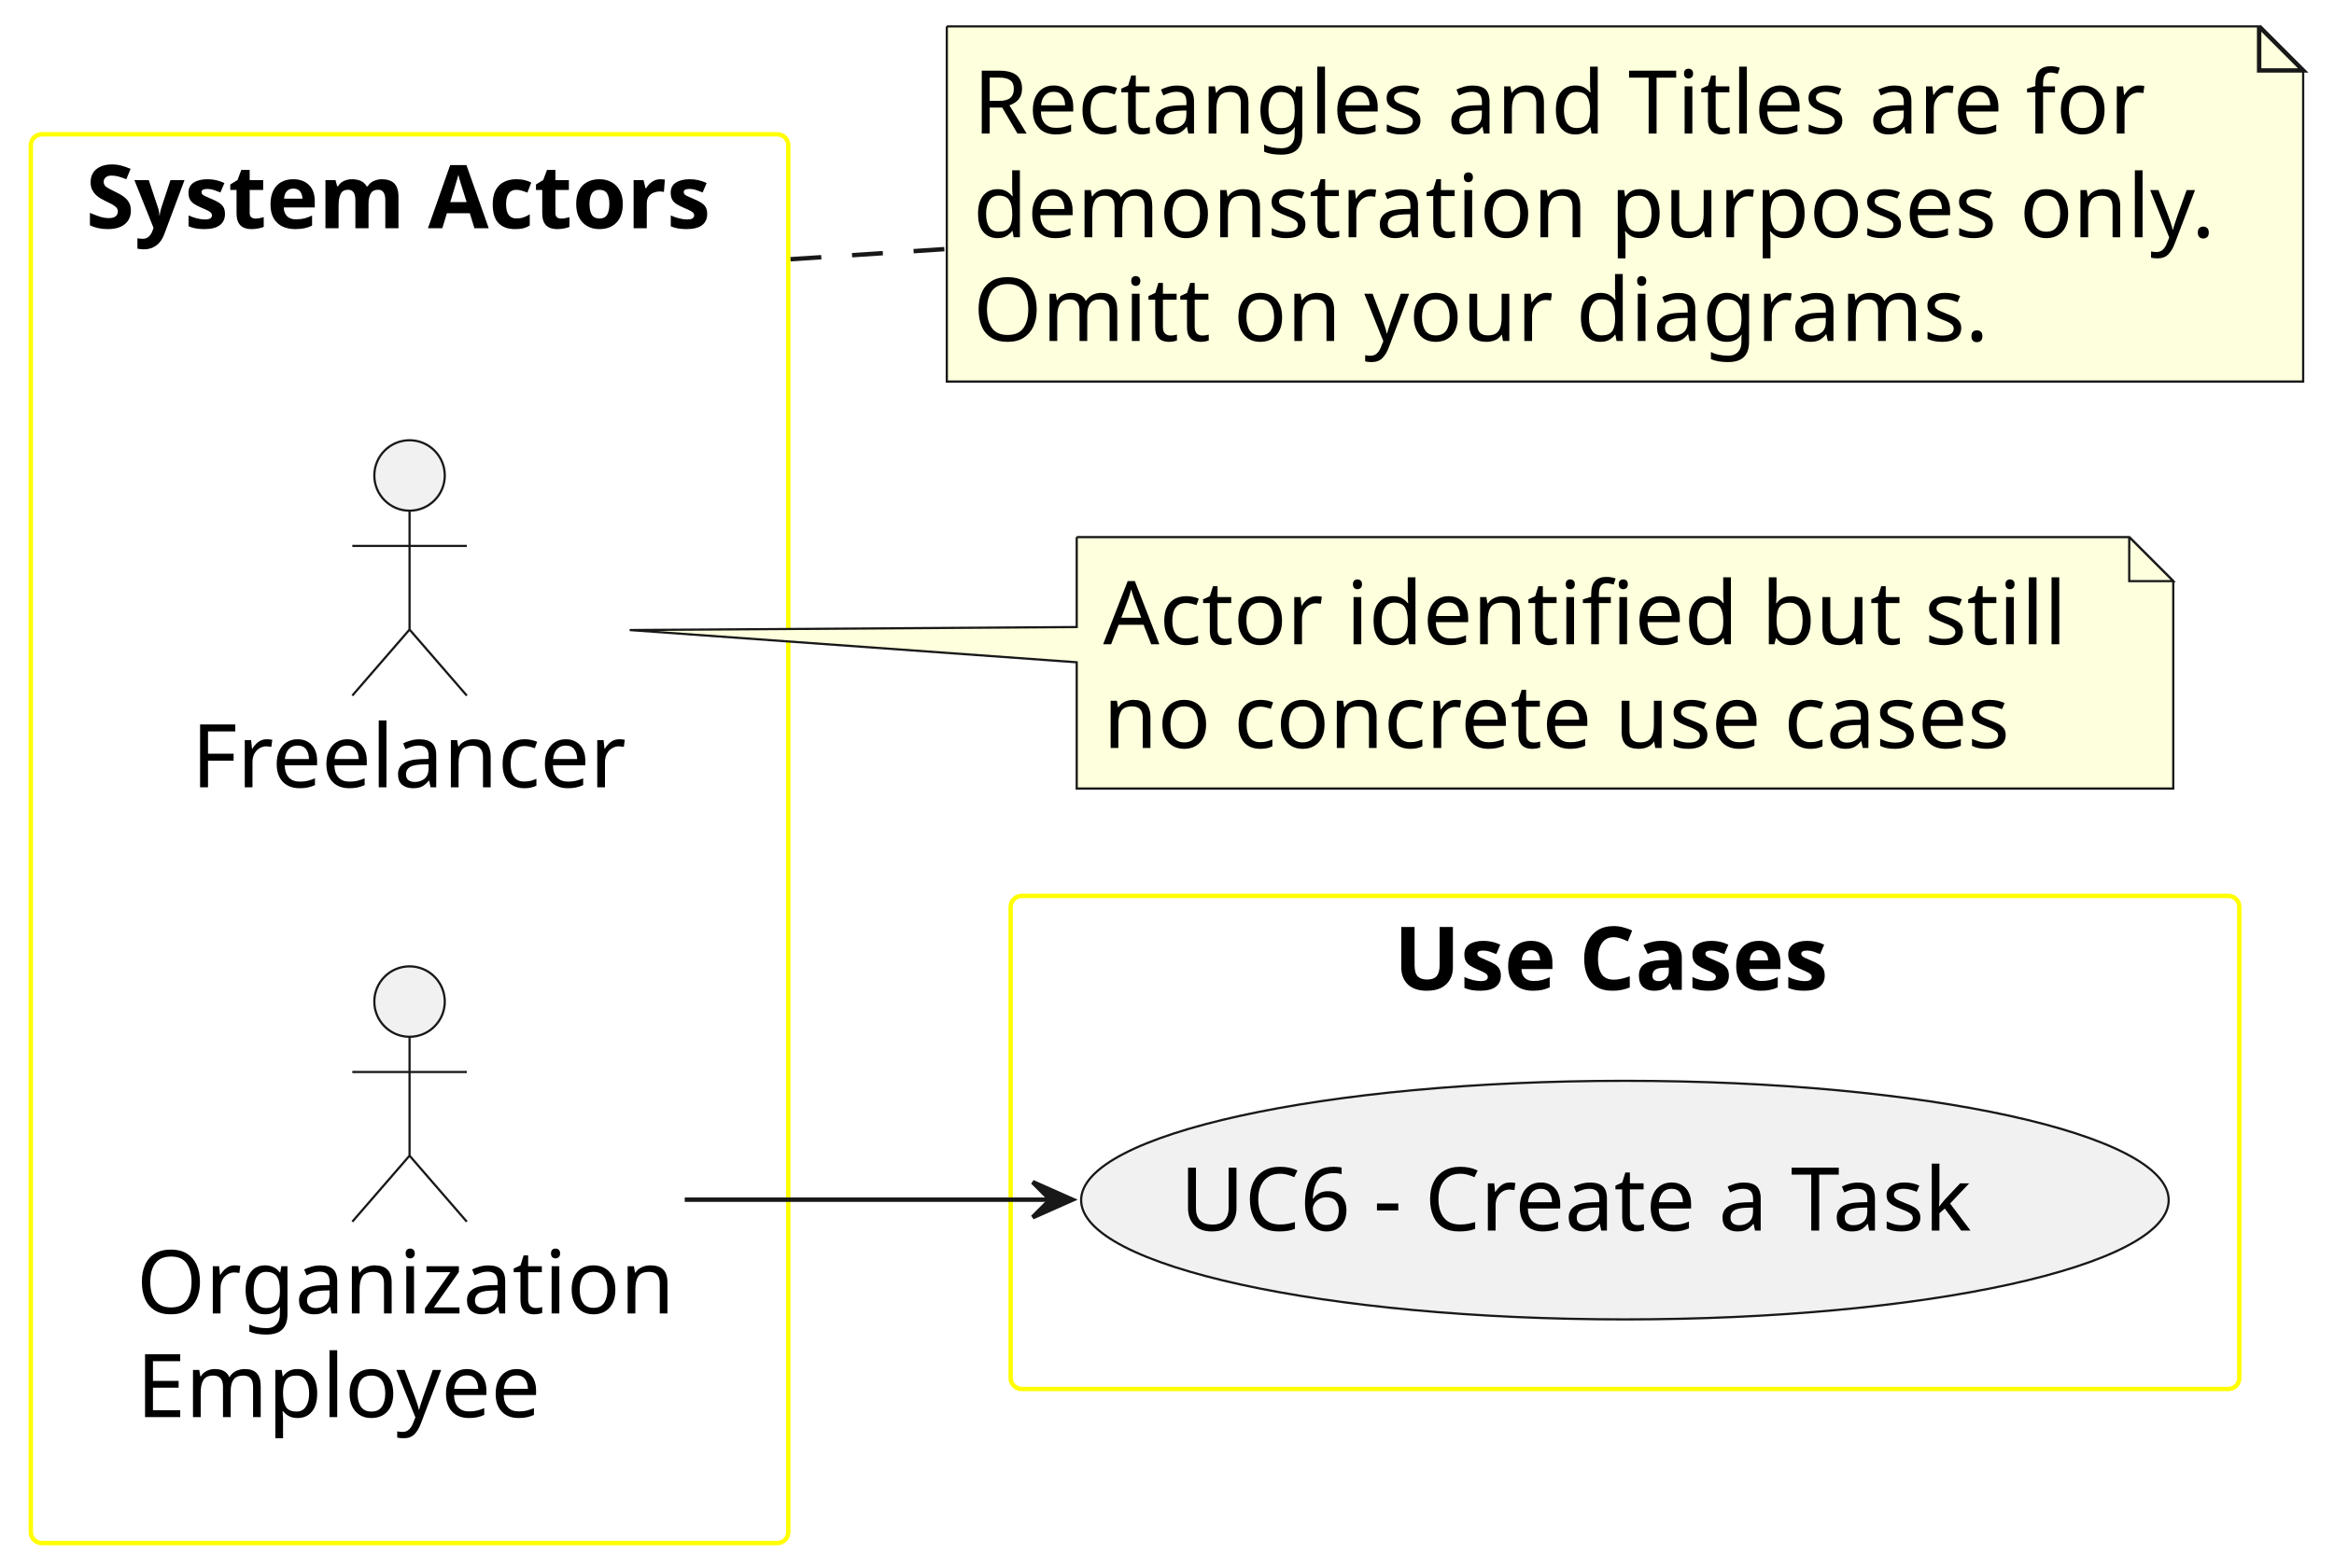
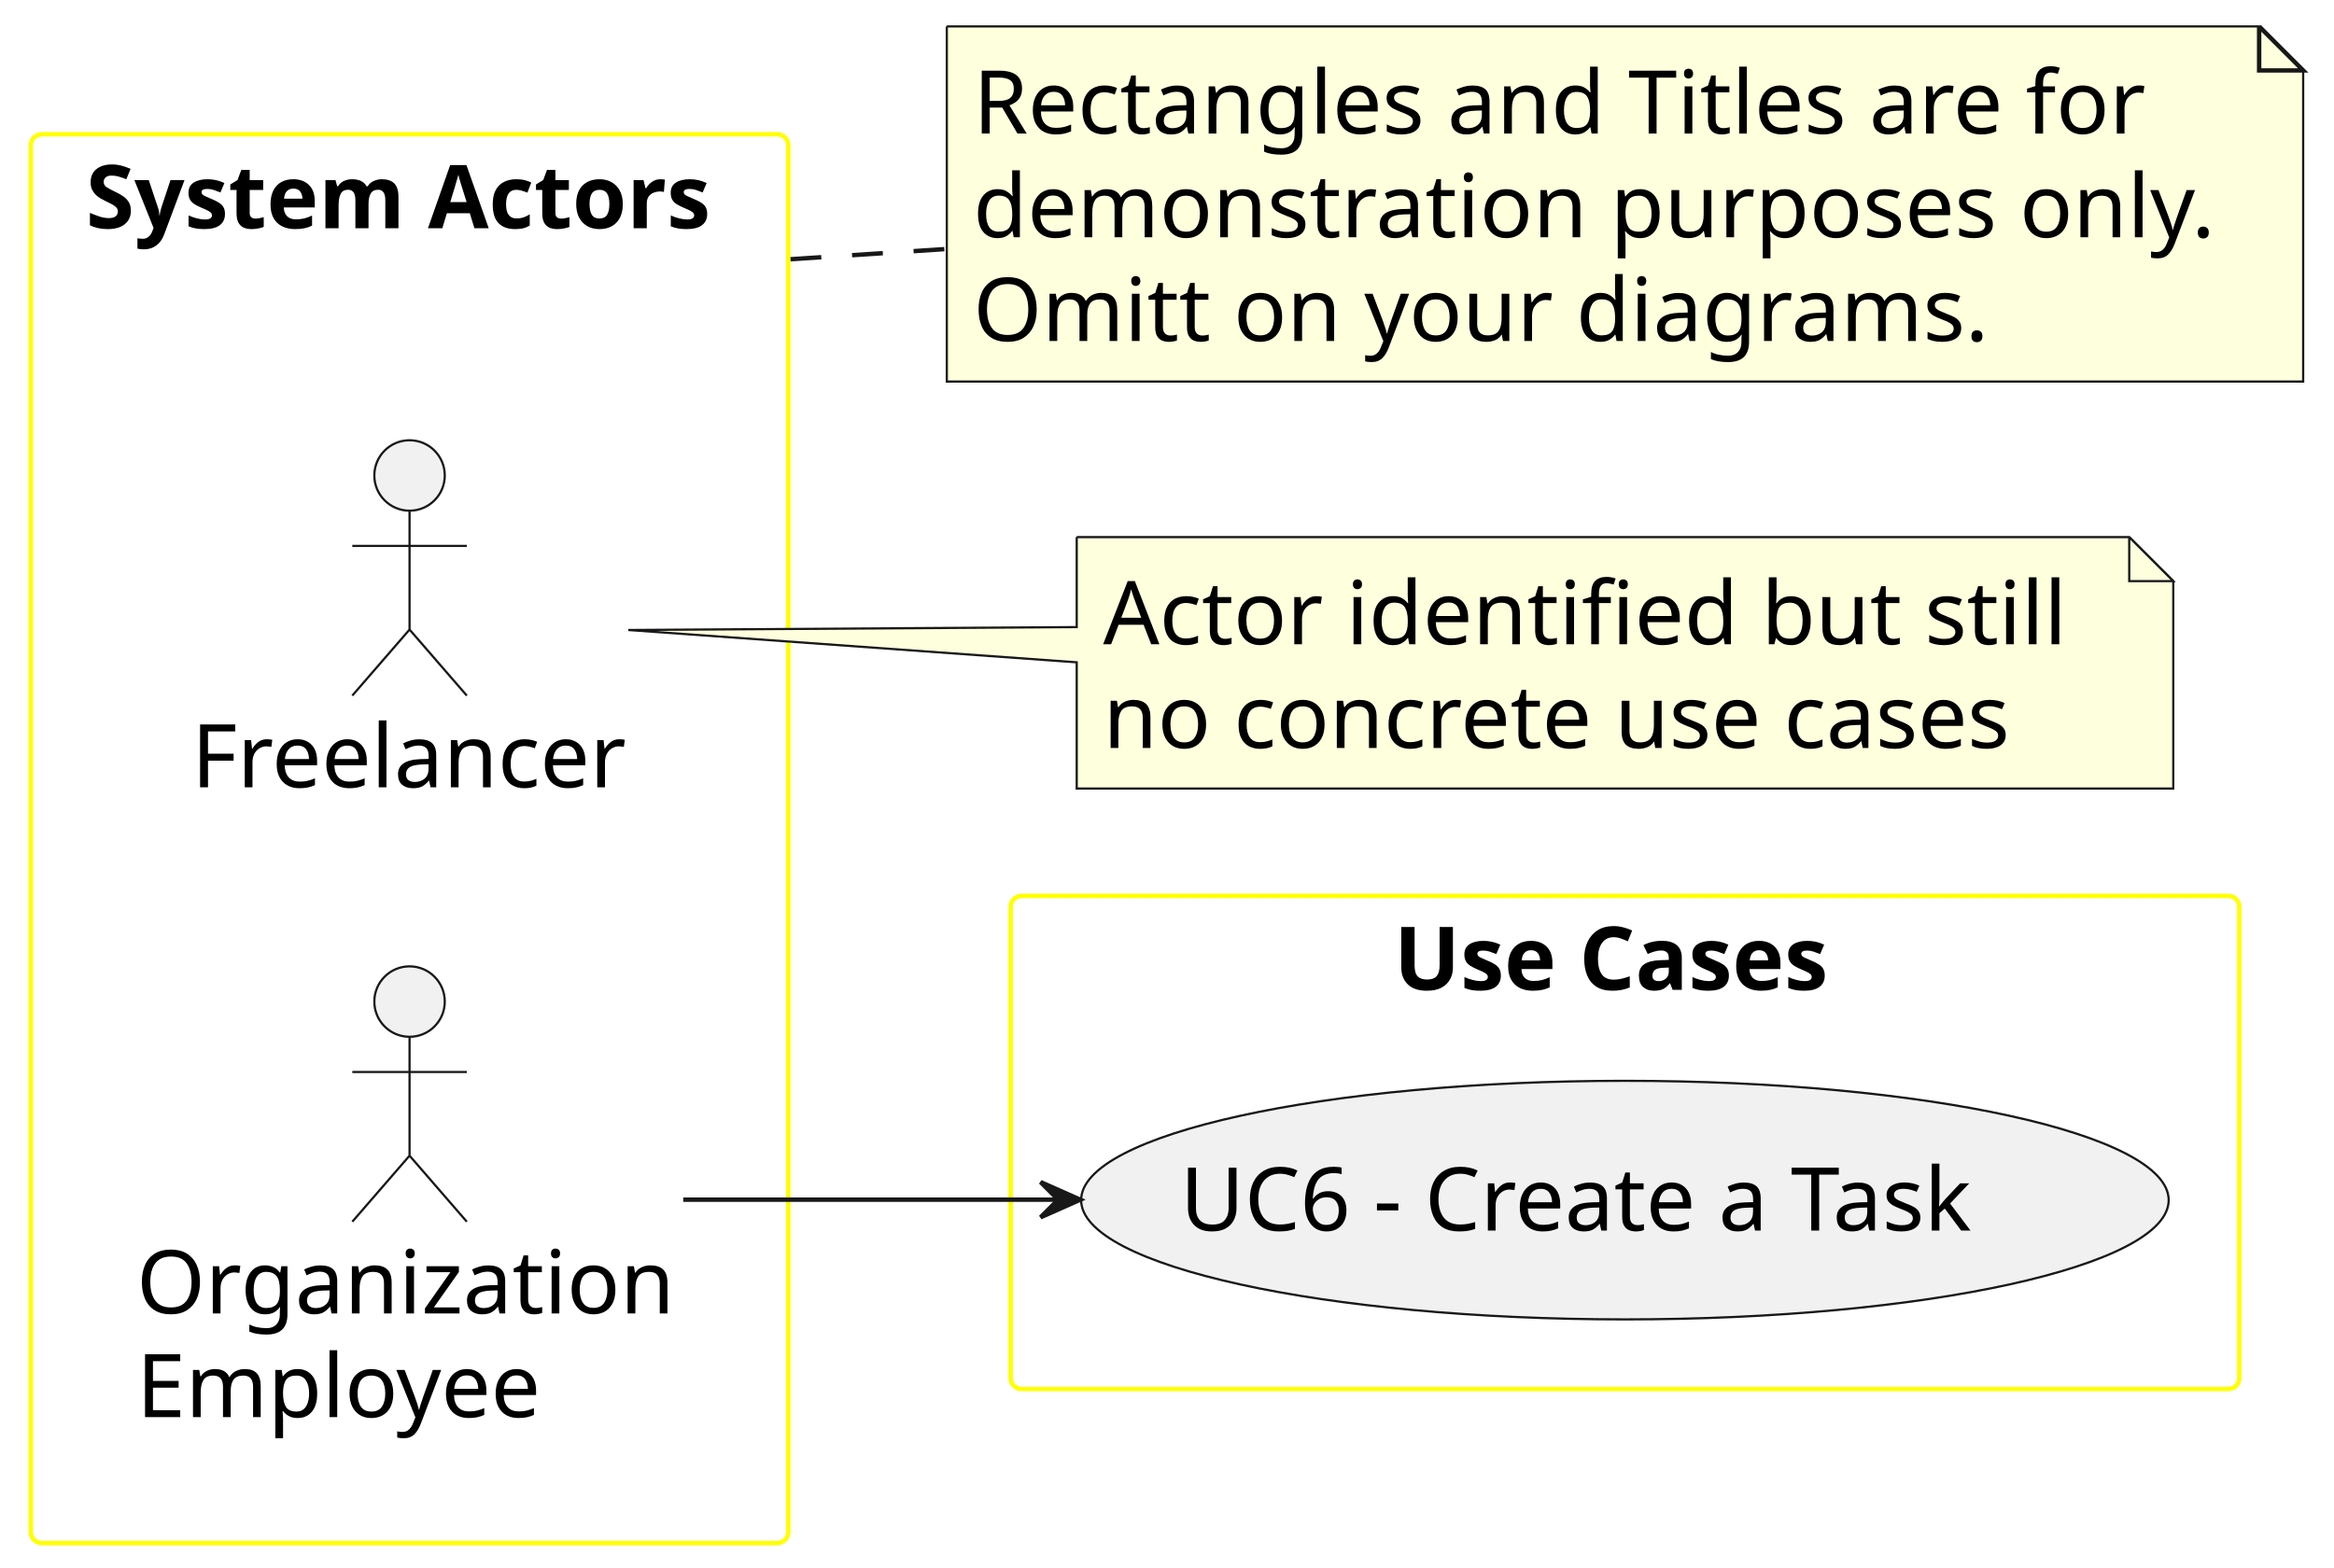
<svg xmlns="http://www.w3.org/2000/svg" contentStyleType="text/css" height="356px" preserveAspectRatio="none" style="width:530px;height:356px;background:#FFFFFF;" version="1.1" viewBox="0 0 530 356" width="530px" zoomAndPan="magnify">
  <defs />
  <g>
    <g id="cluster_actors">
      <rect fill="none" height="320" rx="2.5" ry="2.5" style="stroke:#FFFF00;stroke-width:1.0;" width="172" x="7" y="30.5" />
      <text fill="#000000" font-family="sans-serif" font-size="20" font-weight="bold" lengthAdjust="spacing" textLength="147" x="19.5" y="51.836">System Actors</text>
    </g>
    <g id="cluster_usecases">
      <rect fill="none" height="112" rx="2.5" ry="2.5" style="stroke:#FFFF00;stroke-width:1.0;" width="279" x="229.5" y="203.5" />
      <text fill="#000000" font-family="sans-serif" font-size="20" font-weight="bold" lengthAdjust="spacing" textLength="105" x="316.5" y="224.836">Use Cases</text>
    </g>
    <g id="elem_Freelancer">
      <ellipse cx="93" cy="108" fill="#F1F1F1" rx="8" ry="8" style="stroke:#181818;stroke-width:0.5;" />
      <path d="M93,116 L93,143 M80,124 L106,124 M93,143 L80,158 M93,143 L106,158 " fill="none" style="stroke:#181818;stroke-width:0.5;" />
      <text fill="#000000" font-family="sans-serif" font-size="20" lengthAdjust="spacing" textLength="99" x="43.5" y="178.836">Freelancer</text>
    </g>
    <g id="elem_Employee">
      <ellipse cx="93" cy="227.5" fill="#F1F1F1" rx="8" ry="8" style="stroke:#181818;stroke-width:0.5;" />
      <path d="M93,235.5 L93,262.5 M80,243.5 L106,243.5 M93,262.5 L80,277.5 M93,262.5 L106,277.5 " fill="none" style="stroke:#181818;stroke-width:0.5;" />
      <text fill="#000000" font-family="sans-serif" font-size="20" lengthAdjust="spacing" textLength="124" x="31" y="298.336">Organization</text>
      <text fill="#000000" font-family="sans-serif" font-size="20" lengthAdjust="spacing" textLength="93" x="31" y="321.891">Employee</text>
    </g>
    <g id="elem_UC6">
      <ellipse cx="368.98" cy="272.596" fill="#F1F1F1" rx="123.48" ry="27.096" style="stroke:#181818;stroke-width:0.5;" />
      <text fill="#000000" font-family="sans-serif" font-size="20" lengthAdjust="spacing" textLength="196" x="267.98" y="279.514">UC6 - Create a Task</text>
    </g>
    <g id="elem_GMN5">
-       <path d="M244.5,122 L244.5,142.43 L142.99,143.11 L244.5,150.43 L244.5,179.109 A0,0 0 0 0 244.5,179.109 L493.5,179.109 A0,0 0 0 0 493.5,179.109 L493.5,132 L483.5,122 L244.5,122 A0,0 0 0 0 244.5,122 " fill="#FEFFDD" style="stroke:#181818;stroke-width:0.5;" />
+       <path d="M244.5,122 L244.5,142.44 L142.67,143.1 L244.5,150.44 L244.5,179.109 A0,0 0 0 0 244.5,179.109 L493.5,179.109 A0,0 0 0 0 493.5,179.109 L493.5,132 L483.5,122 L244.5,122 A0,0 0 0 0 244.5,122 " fill="#FEFFDD" style="stroke:#181818;stroke-width:0.5;" />
      <path d="M483.5,122 L483.5,132 L493.5,132 L483.5,122 " fill="#FEFFDD" style="stroke:#181818;stroke-width:0.5;" />
      <text fill="#000000" font-family="sans-serif" font-size="20" lengthAdjust="spacing" textLength="228" x="250.5" y="146.336">Actor identified but still</text>
      <text fill="#000000" font-family="sans-serif" font-size="20" lengthAdjust="spacing" textLength="208" x="250.5" y="169.891">no concrete use cases</text>
    </g>
    <g id="elem_GMN11">
      <path d="M215,6 L215,86.664 L523,86.664 L523,16 L513,6 L215,6 " fill="#FEFFDD" style="stroke:#181818;stroke-width:0.5;" />
      <path d="M513,6 L513,16 L523,16 L513,6 " fill="#FEFFDD" style="stroke:#181818;stroke-width:1.0;" />
      <text fill="#000000" font-family="sans-serif" font-size="20" lengthAdjust="spacing" textLength="273" x="221" y="30.336">Rectangles and Titles are for</text>
      <text fill="#000000" font-family="sans-serif" font-size="20" lengthAdjust="spacing" textLength="287" x="221" y="53.891">demonstration purposes only.</text>
      <text fill="#000000" font-family="sans-serif" font-size="20" lengthAdjust="spacing" textLength="235" x="221" y="77.445">Omitt on your diagrams.</text>
    </g>
    <g id="link_Employee_UC6">
-       <path d="M155.49,272.5 C180.24,272.5 209.77,272.5 238.82,272.5 " fill="none" id="Employee-to-UC6" style="stroke:#181818;stroke-width:1.0;" />
-       <polygon fill="#181818" points="243.5,272.5,234.5,268.5,238.5,272.5,234.5,276.5,243.5,272.5" style="stroke:#181818;stroke-width:1.0;" />
+       <path d="M155.15,272.5 C180.35,272.5 210.54,272.5 240.17,272.5 " fill="none" id="Employee-to-UC6" style="stroke:#181818;stroke-width:1.0;" />
+       <polygon fill="#181818" points="245.3,272.5,236.3,268.5,240.3,272.5,236.3,276.5,245.3,272.5" style="stroke:#181818;stroke-width:1.0;" />
    </g>
    <g id="link_actors_GMN11">
      <path d="M179.514,58.884 C179.966,58.854 180.42,58.824 180.874,58.795 C184.508,58.556 188.197,58.313 191.928,58.068 C199.389,57.578 207.02,57.076 214.72,56.57 " fill="none" id="actors-GMN11" style="stroke:#181818;stroke-width:1.0;stroke-dasharray:7.0,7.0;" />
    </g>
  </g>
</svg>
